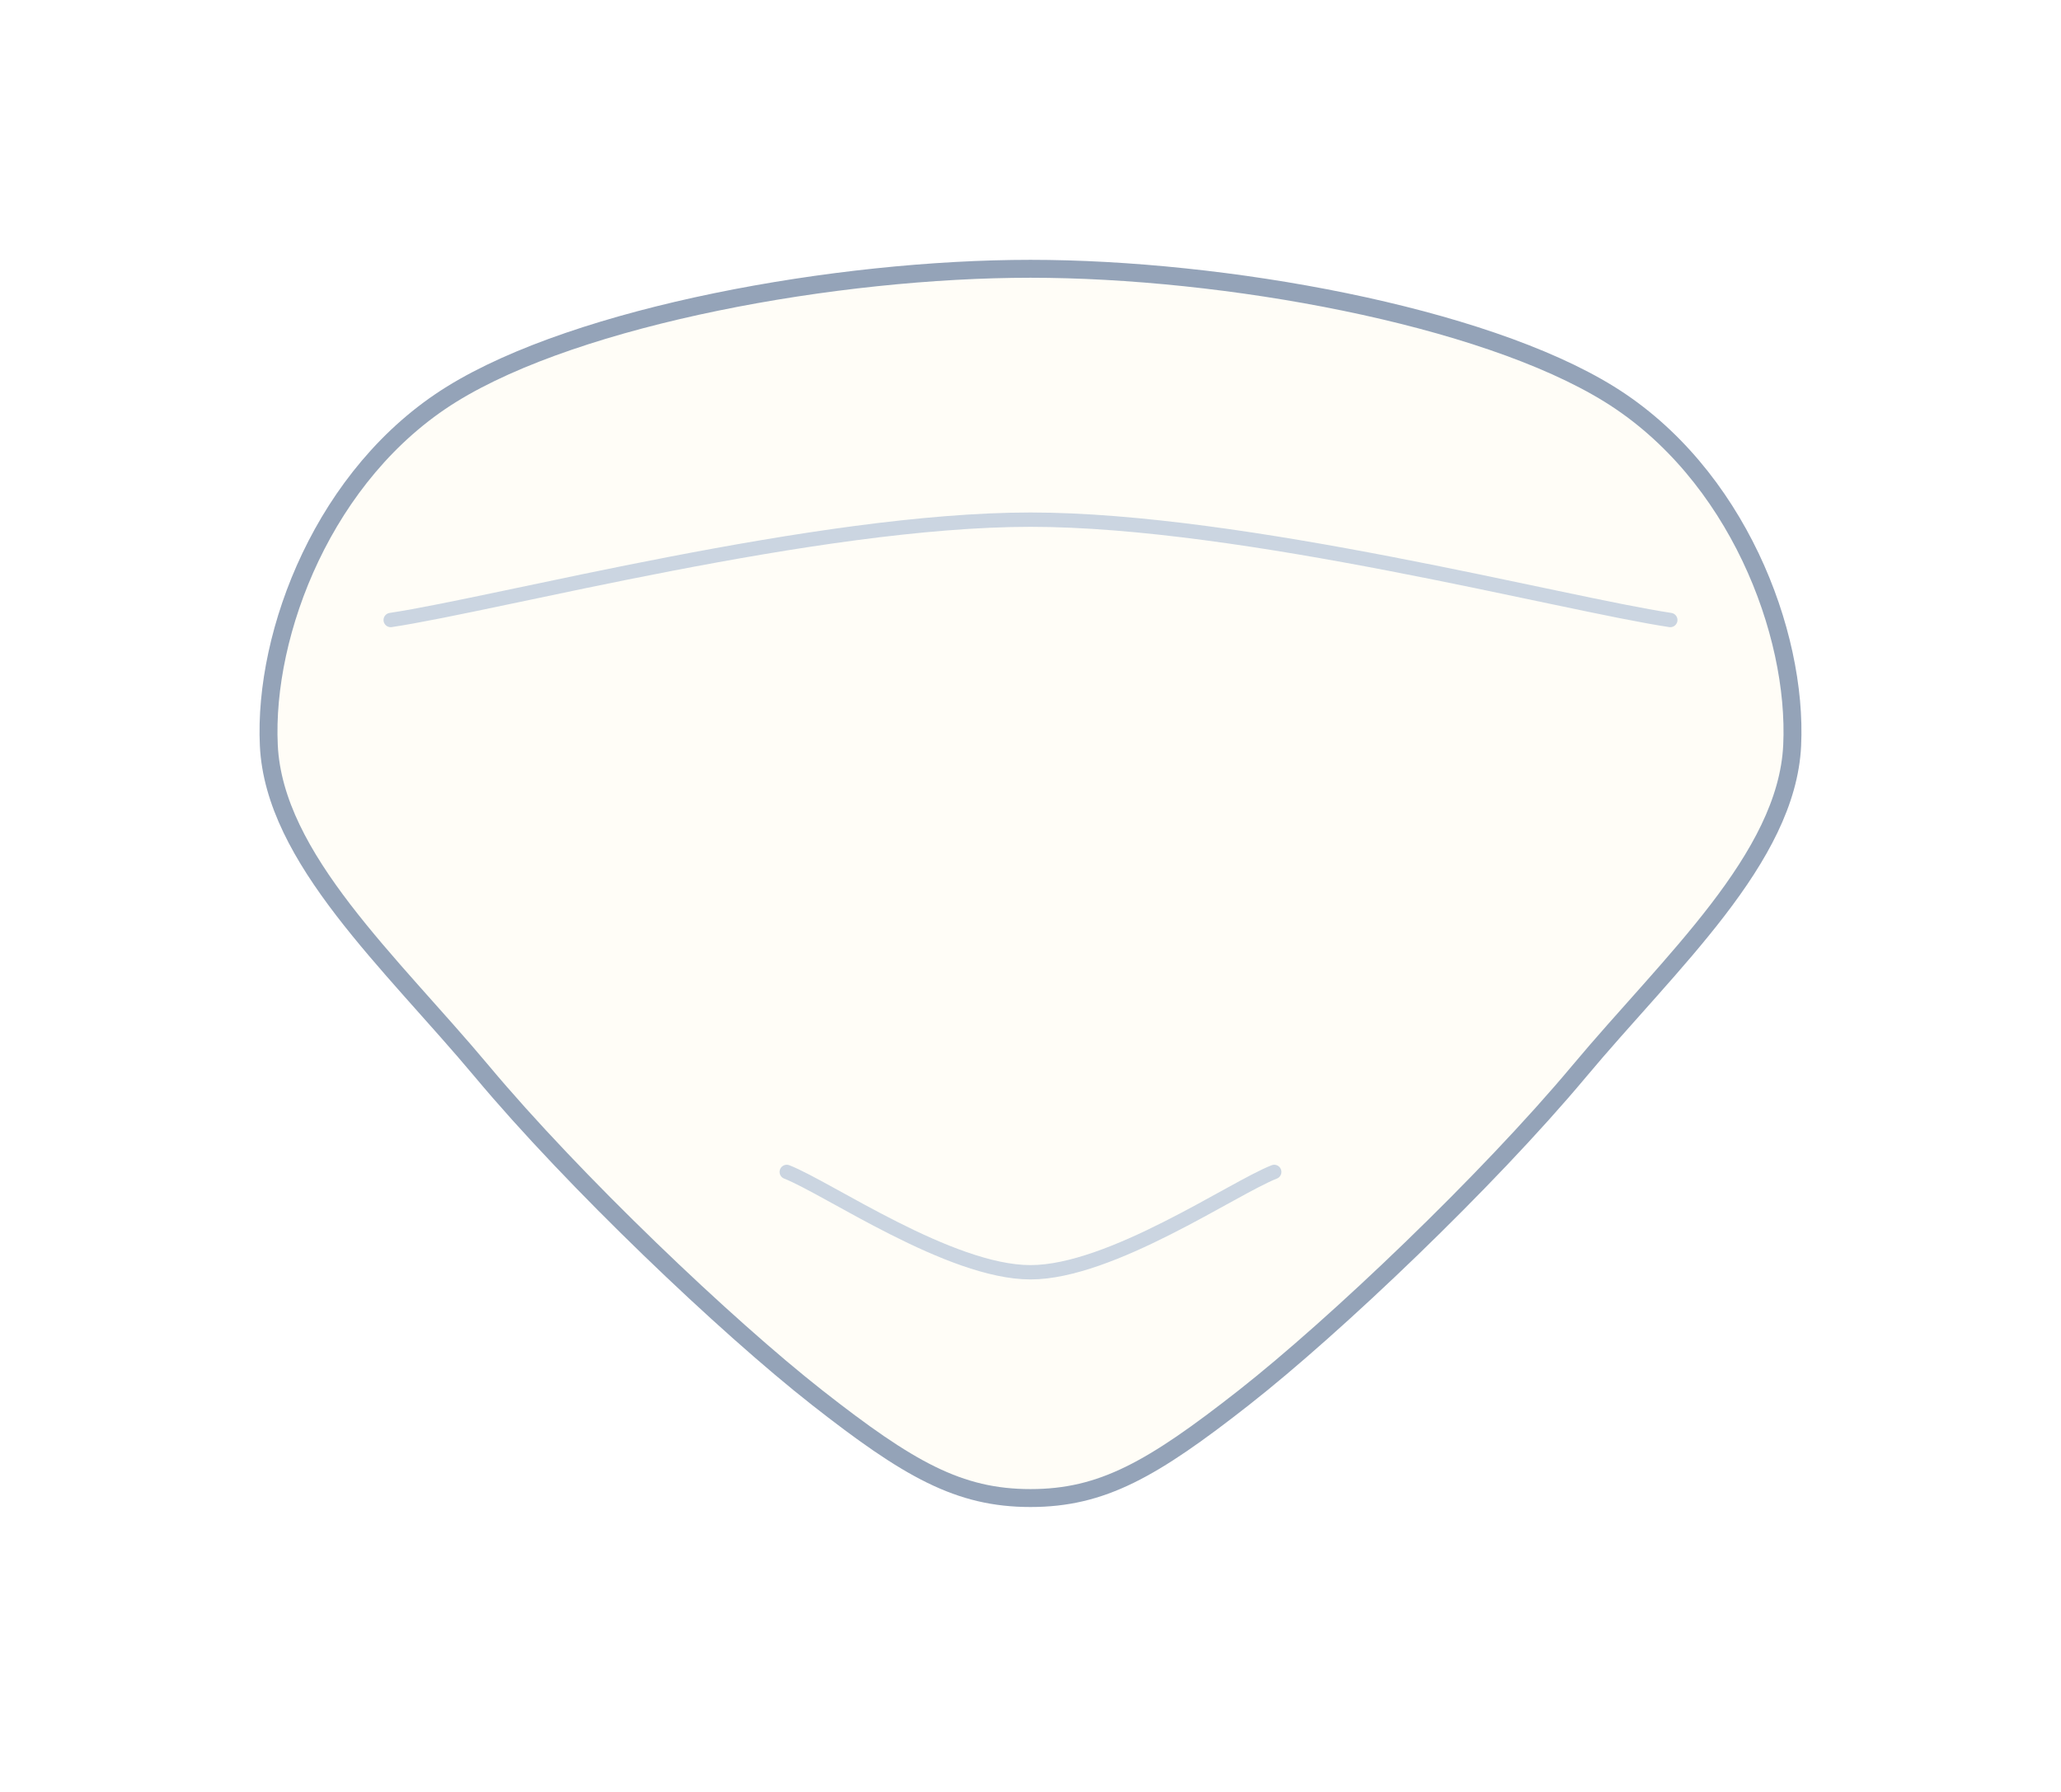
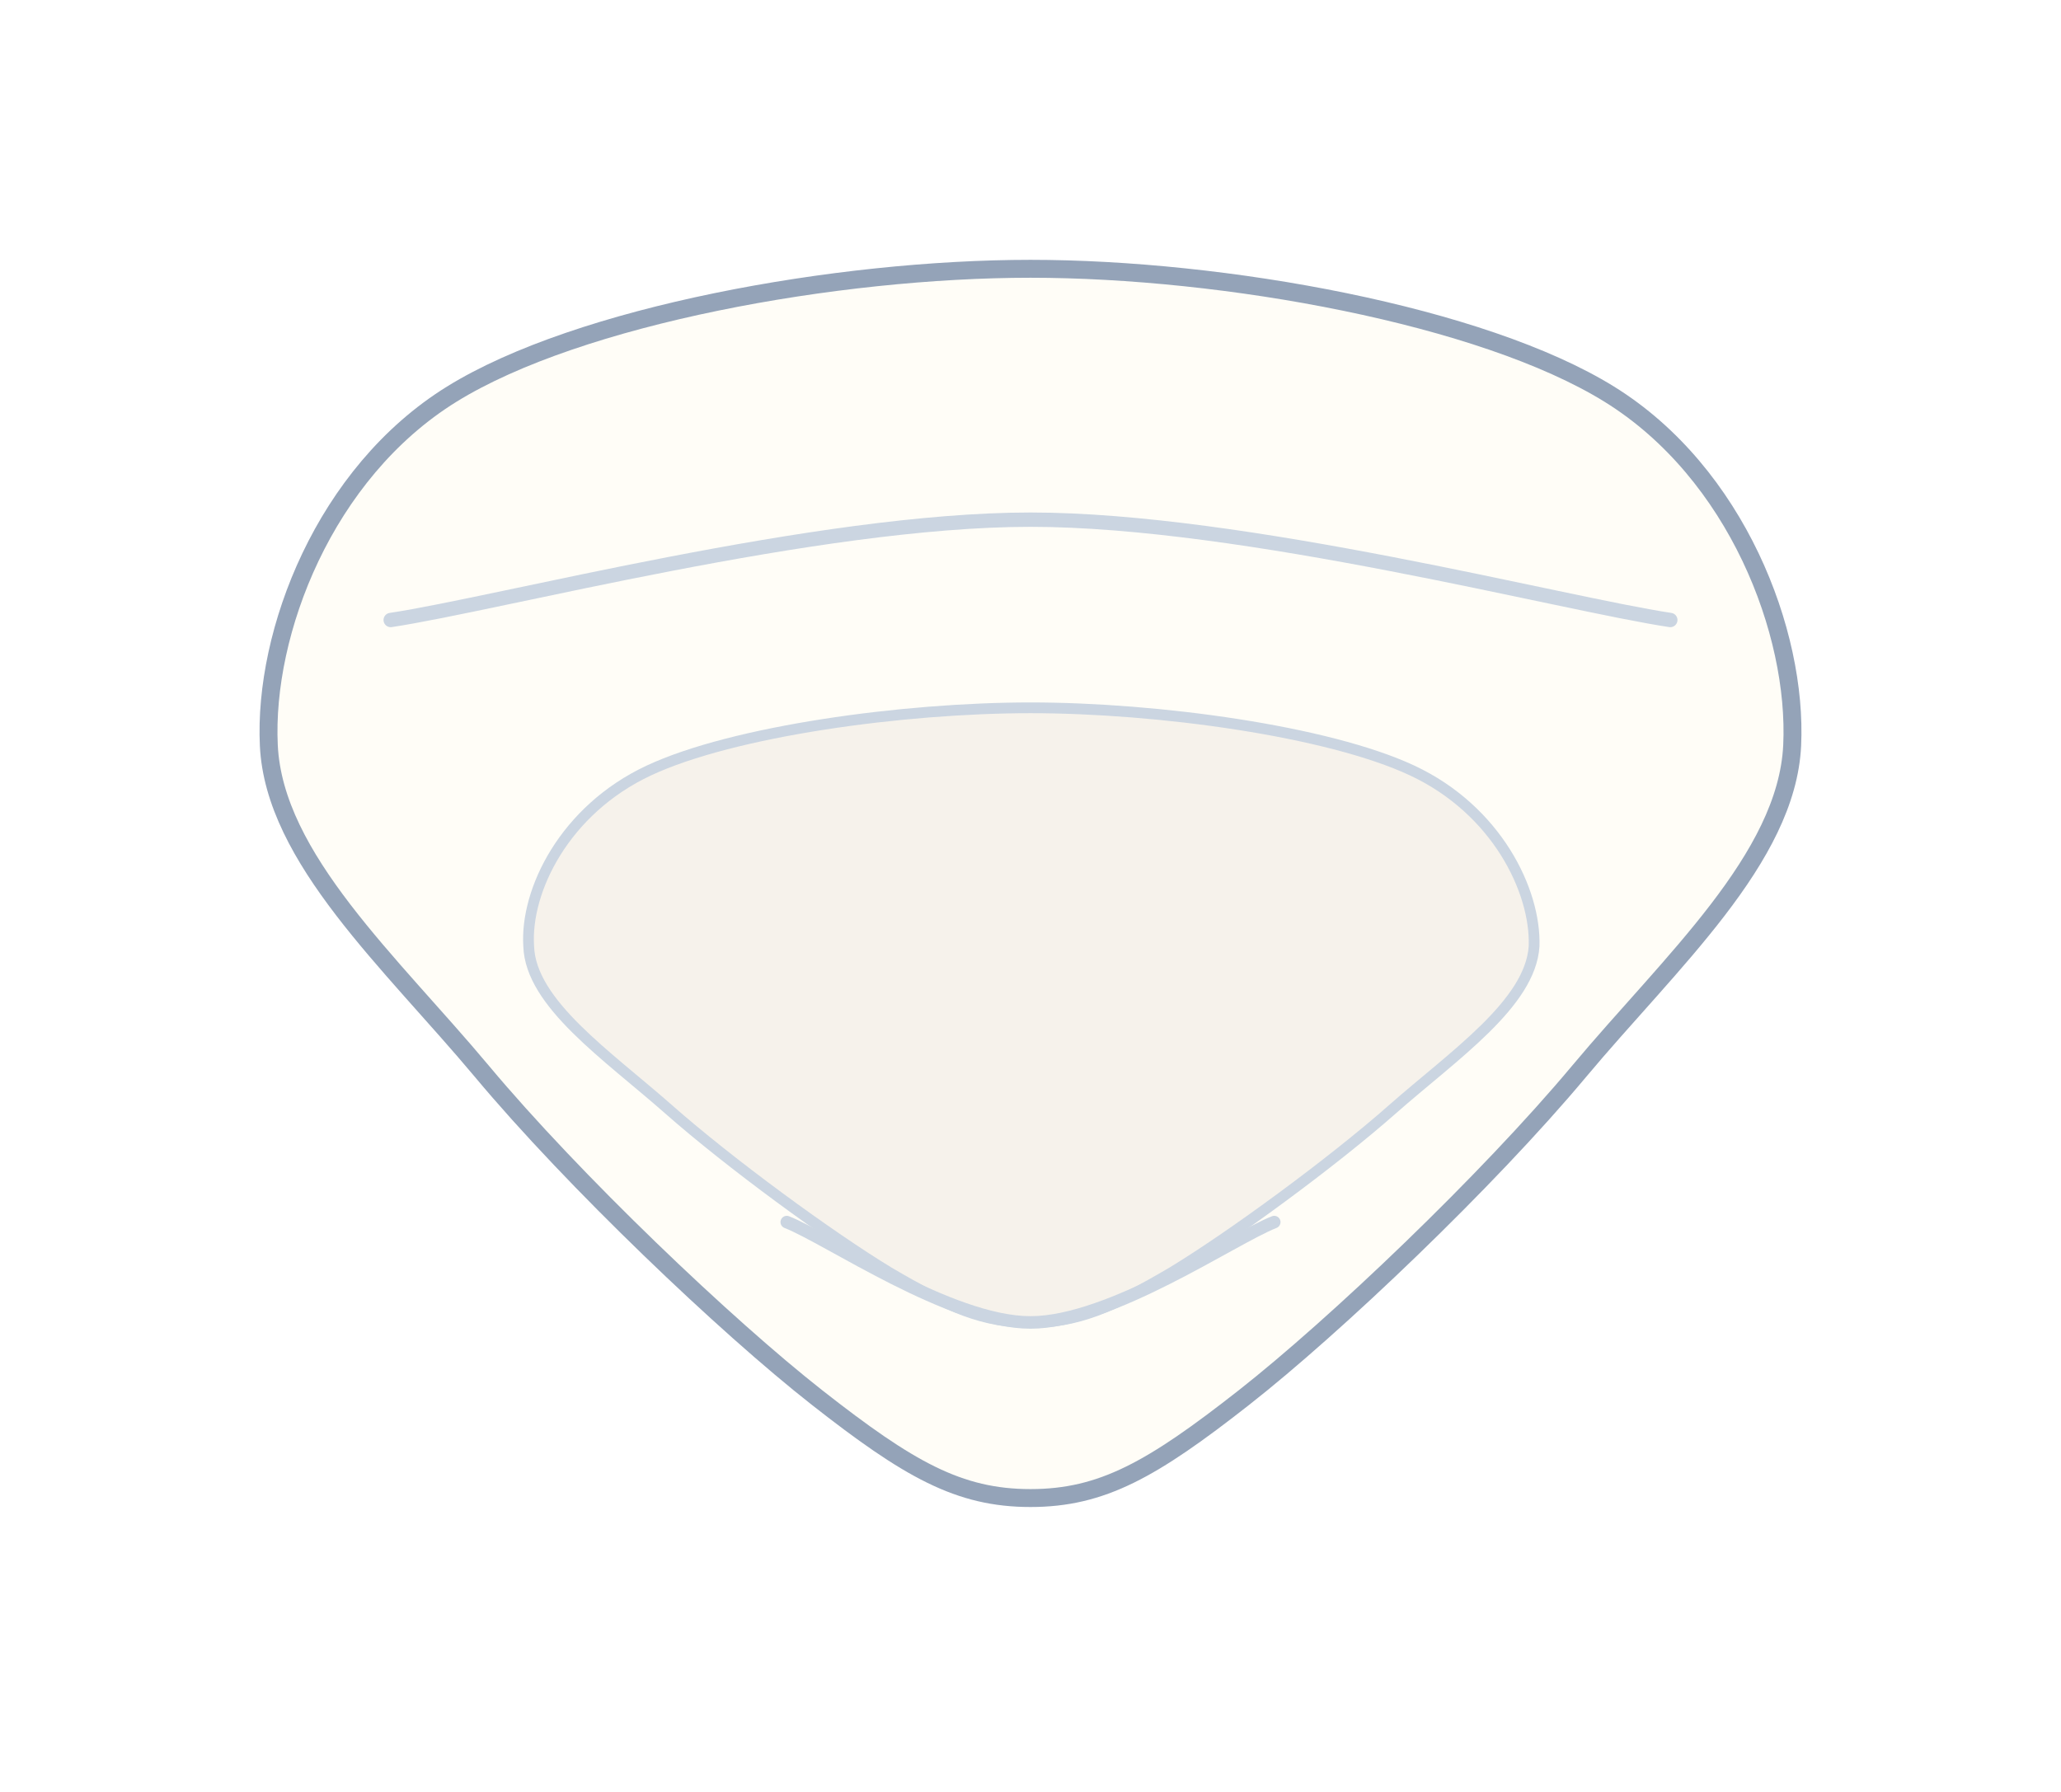
<svg xmlns="http://www.w3.org/2000/svg" viewBox="0 0 138 120" width="138" height="120">
  <g id="tooth-21" data-fdi="21">
    <g transform="matrix(12 0 0 12 69 60)">
      <path d="M -4.25 -0.84 C -4.28 -1.47 -3.94 -2.36 -3.23 -2.8 C -2.52 -3.24 -1.08 -3.5 0 -3.5 C 1.08 -3.5 2.52 -3.24 3.23 -2.8 C 3.94 -2.36 4.28 -1.47 4.25 -0.84 C 4.22 -0.21 3.57 0.37 3.06 0.98 C 2.55 1.59 1.7 2.4 1.19 2.8 C 0.68 3.2 0.4 3.36 0 3.36 C -0.4 3.36 -0.68 3.2 -1.19 2.8 C -1.7 2.4 -2.55 1.59 -3.06 0.98 C -3.57 0.37 -4.22 -0.21 -4.25 -0.84 Z" fill="#fffdf7" stroke="#94a3b8" stroke-width="1.2" vector-effect="non-scaling-stroke" />
+       <path d="M -2.8 0.28 C -2.82 -0.03 -2.6 -0.48 -2.13 -0.7 C -1.66 -0.92 -0.71 -1.05 0 -1.05 C 0.71 -1.05 1.66 -0.92 2.13 -0.7 C 2.6 -0.48 2.82 -0.03 2.81 0.28 C 2.79 0.6 2.36 0.89 2.02 1.19 C 1.68 1.49 1.12 1.9 0.79 2.1 C 0.45 2.3 0.26 2.38 0 2.38 C -0.26 2.38 -0.45 2.3 -0.79 2.1 C -1.12 1.9 -1.68 1.49 -2.02 1.19 C -2.36 0.89 -2.79 0.6 -2.8 0.28 Z" fill="rgba(120, 96, 60, 0.07)" stroke="#cbd5e1" stroke-width="0.72" vector-effect="non-scaling-stroke" />
+       <path d="M -1.36 1.82 C -1.13 1.91 -0.45 2.38 0 2.38 C 0.45 2.38 1.13 1.91 1.36 1.82" fill="none" stroke="#cbd5e1" stroke-width="0.84" stroke-linecap="round" vector-effect="non-scaling-stroke" />
      <path d="M -3.57 -1.54 C -2.97 -1.63 -1.19 -2.1 0 -2.1 C 1.19 -2.1 2.97 -1.63 3.57 -1.54" fill="none" stroke="#cbd5e1" stroke-width="0.96" stroke-linecap="round" vector-effect="non-scaling-stroke" />
-       <path d="M -1.36 1.54 C -1.13 1.63 -0.45 2.1 0 2.1 C 0.45 2.1 1.13 1.63 1.36 1.54" fill="none" stroke="#cbd5e1" stroke-width="0.96" stroke-linecap="round" vector-effect="non-scaling-stroke" />
    </g>
  </g>
</svg>
